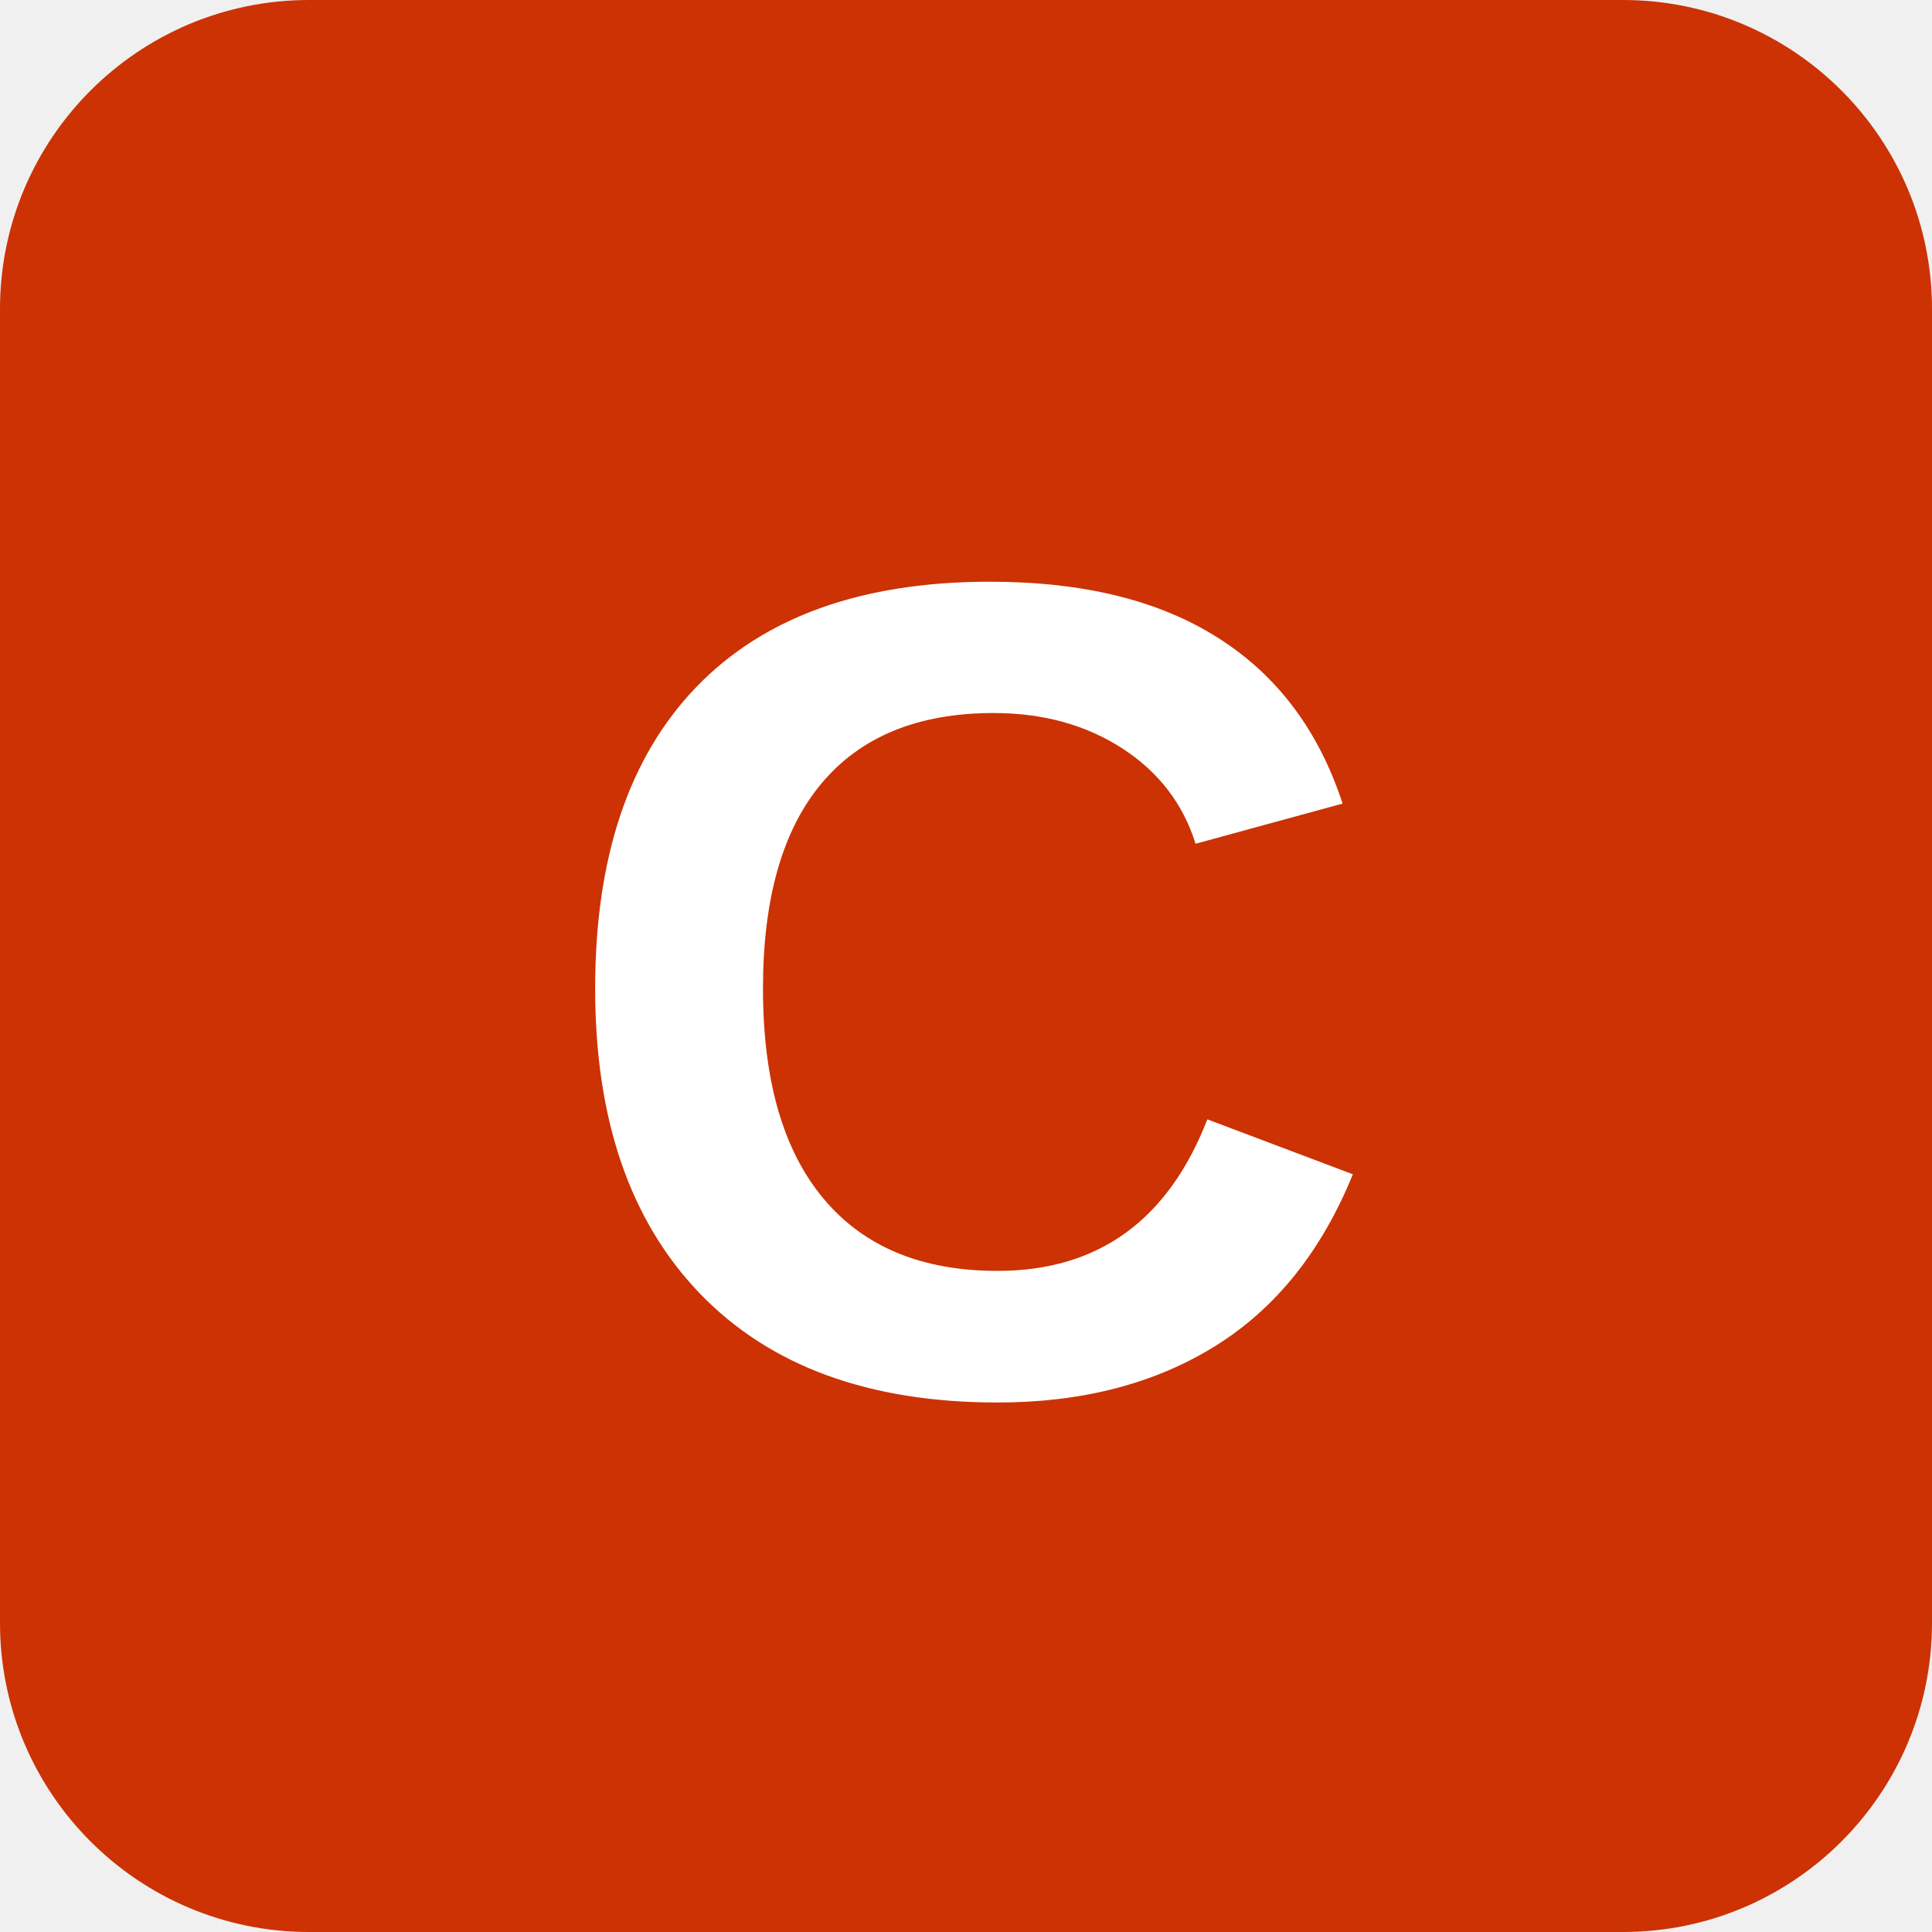
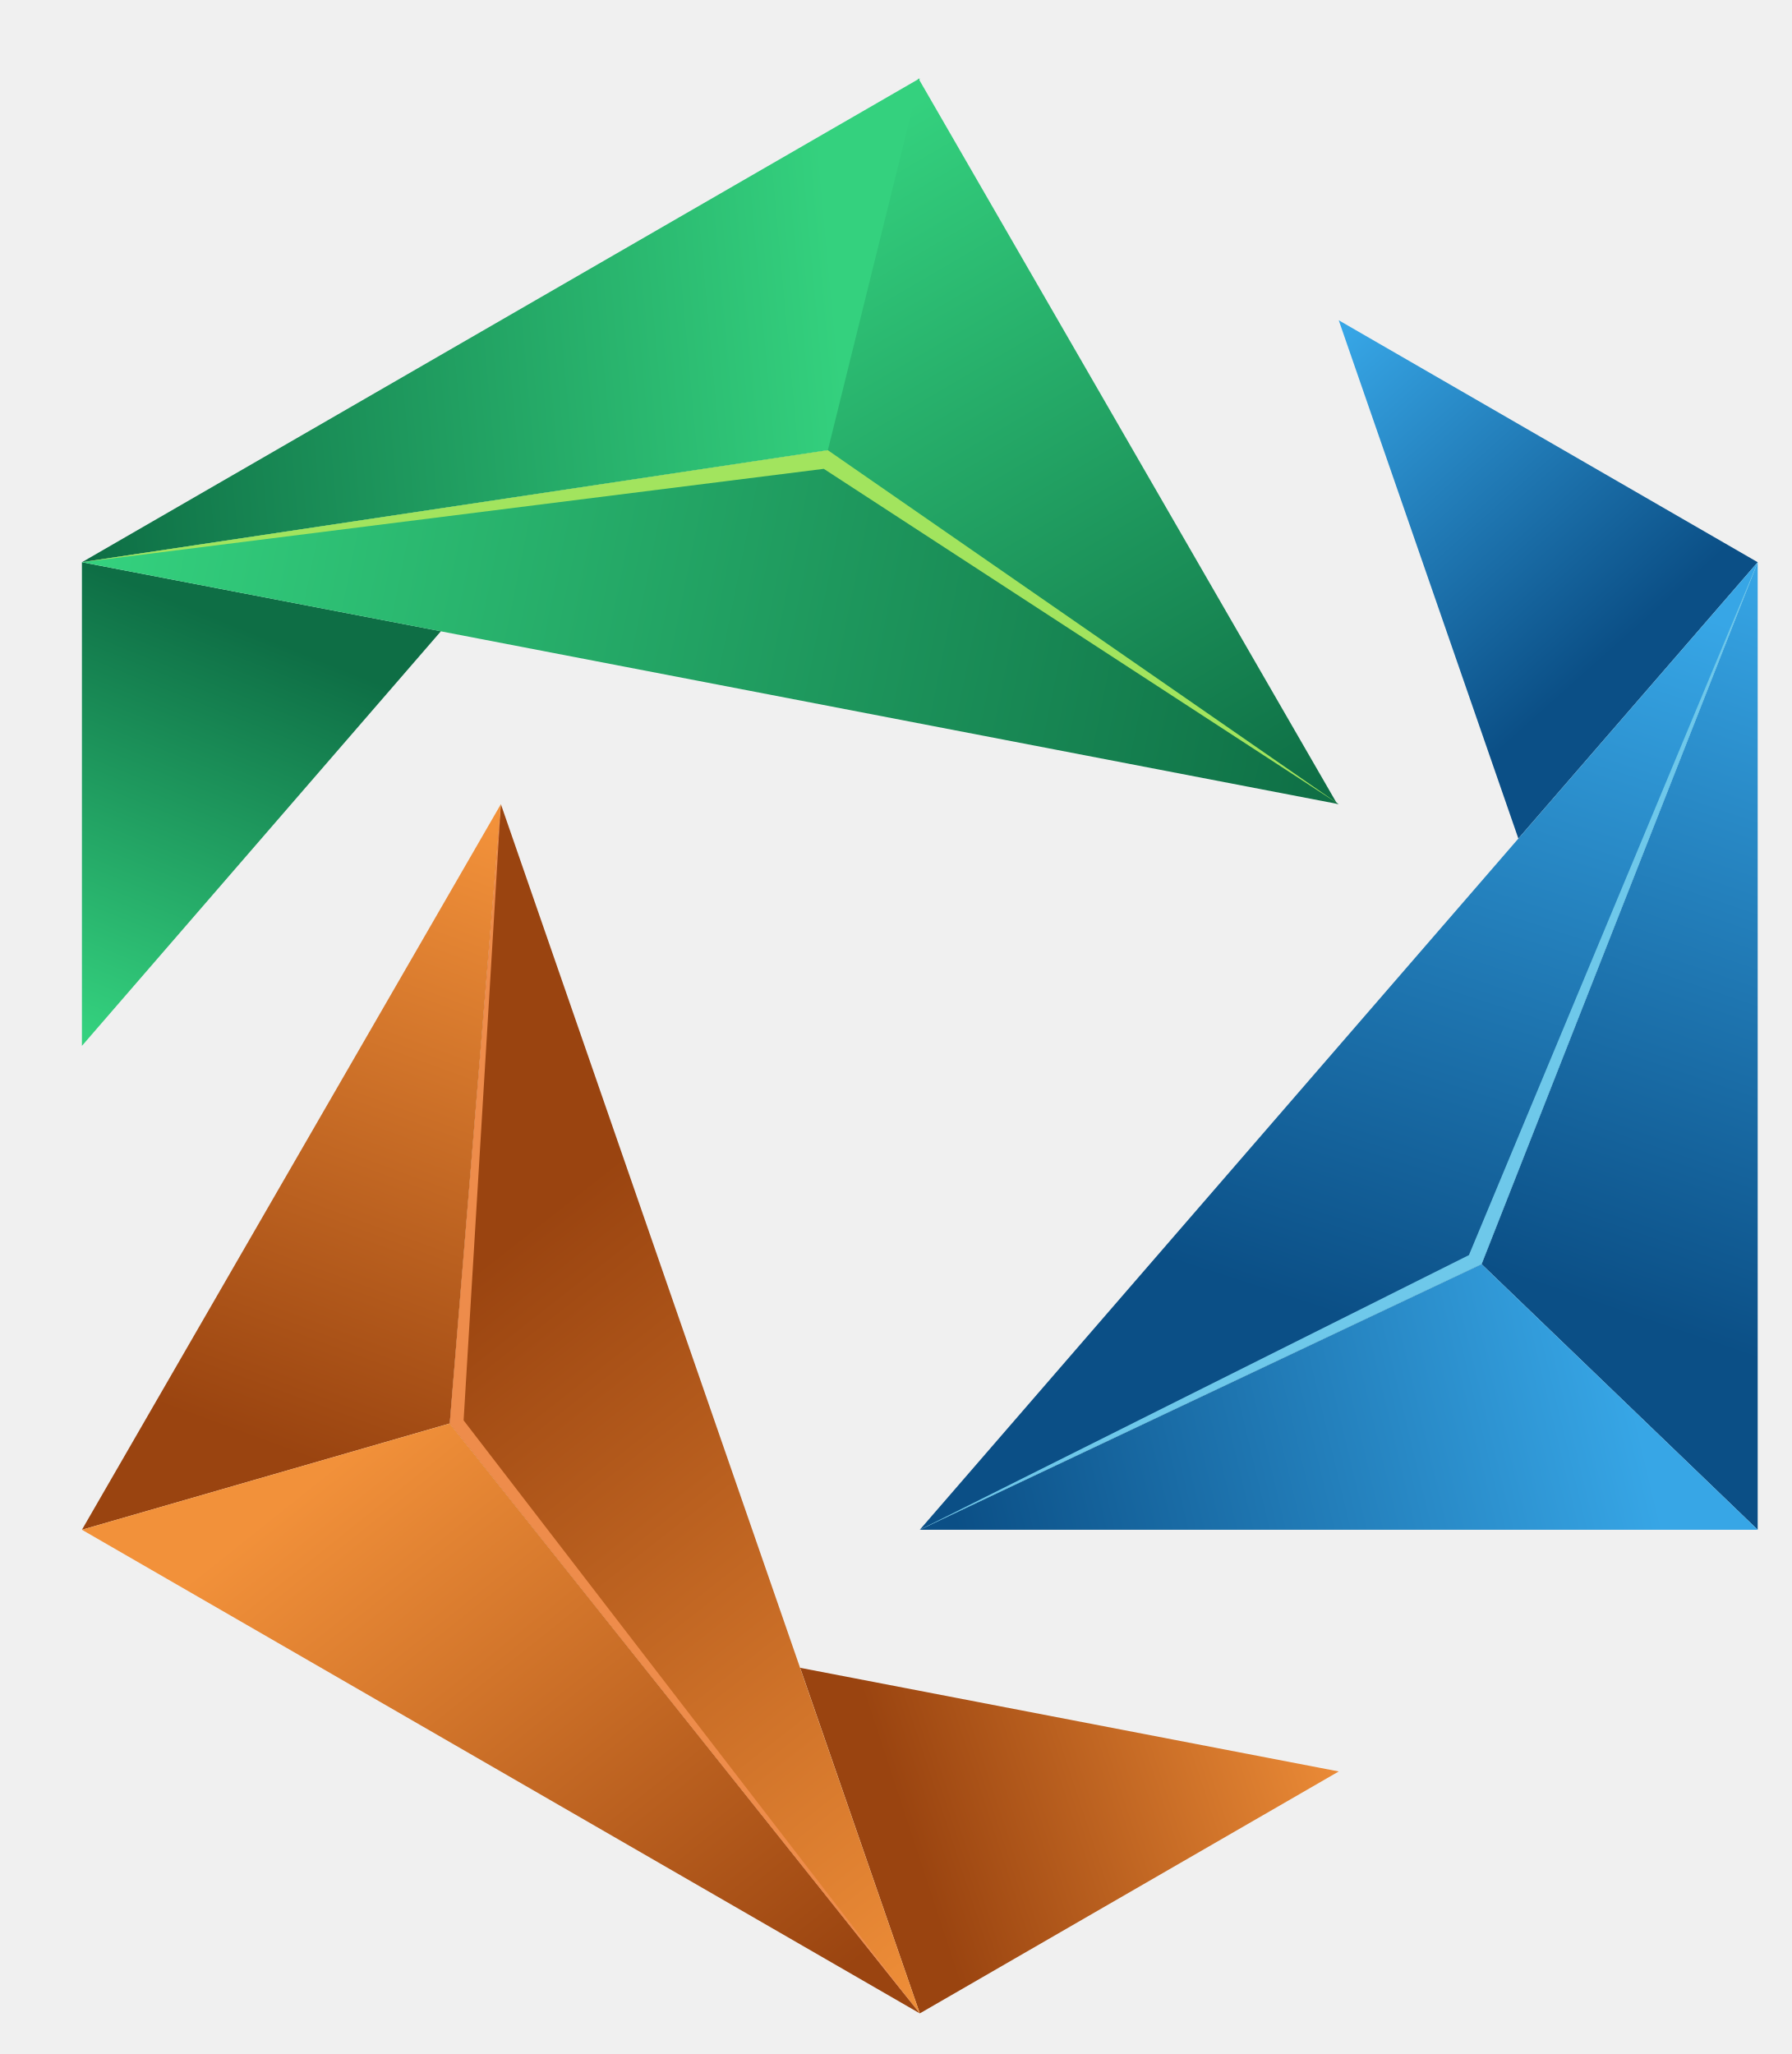
- <svg xmlns="http://www.w3.org/2000/svg" viewBox="0 0 100 100">
-   <rect width="100" height="100" rx="16" fill="#cc3203" />
-   <text x="50" y="72" font-size="60" font-weight="800" font-family="Arial" fill="white" text-anchor="middle">C</text>
+ <svg xmlns="http://www.w3.org/2000/svg" role="img" aria-label="AIVIS mark" version="1.1" viewBox="259 358 75 86">
+   <defs>
+     <style>
+       .st0 {
+         fill: #a2e45e;
+       }
+ 
+       .st1 {
+         fill: url(#aivis-grad-197);
+       }
+ 
+       .st2 {
+         fill: url(#aivis-grad-173);
+       }
+ 
+       .st3 {
+         fill: #ee8c4b;
+       }
+ 
+       .st4 {
+         fill: url(#aivis-grad-33);
+       }
+ 
+       .st5 {
+         fill: url(#aivis-grad-58);
+       }
+ 
+       .st6 {
+         fill: none;
+       }
+ 
+       .st7 {
+         fill: url(#aivis-grad-280);
+       }
+ 
+       .st8 {
+         fill: url(#aivis-grad-292);
+       }
+ 
+       .st9 {
+         fill: #6ec8ea;
+       }
+ 
+       .st10 {
+         fill: url(#aivis-grad-268);
+       }
+ 
+       .st11 {
+         fill: url(#aivis-grad-304);
+       }
+ 
+       .st12 {
+         fill: url(#aivis-grad-185);
+       }
+ 
+       .st13 {
+         fill: url(#aivis-grad-113);
+       }
+ 
+       .st14 {
+         fill: url(#aivis-grad-209);
+       }
+ 
+       .st15 {
+         fill: url(#aivis-grad-86);
+       }
+     </style>
+     <linearGradient id="aivis-grad-304" x1="315.5" y1="428.31" x2="296.93" y2="434.43" gradientUnits="userSpaceOnUse">
+       <stop offset="0" stop-color="#f2913a" />
+       <stop offset="1" stop-color="#9a4410" />
+     </linearGradient>
+     <linearGradient id="aivis-grad-113" x1="262.57" y1="401.27" x2="269.38" y2="384.38" gradientUnits="userSpaceOnUse">
+       <stop offset="0" stop-color="#34d17e" />
+       <stop offset="1" stop-color="#0e6e45" />
+     </linearGradient>
+     <linearGradient id="aivis-grad-173" x1="314.41" y1="372.6" x2="326.06" y2="385.63" gradientUnits="userSpaceOnUse">
+       <stop offset="0" stop-color="#37a6e6" />
+       <stop offset="1" stop-color="#0b4f86" />
+     </linearGradient>
+     <linearGradient id="aivis-grad-268" x1="304.88" y1="437.7" x2="282.07" y2="408.66" gradientUnits="userSpaceOnUse">
+       <stop offset="0" stop-color="#f2913a" />
+       <stop offset="1" stop-color="#9a4410" />
+     </linearGradient>
+     <linearGradient id="aivis-grad-280" x1="280.05" y1="392.86" x2="270.57" y2="418.63" gradientUnits="userSpaceOnUse">
+       <stop offset="0" stop-color="#f2913a" />
+       <stop offset="1" stop-color="#9a4410" />
+     </linearGradient>
+     <linearGradient id="aivis-grad-292" x1="270.99" y1="420.9" x2="289.66" y2="444.31" gradientUnits="userSpaceOnUse">
+       <stop offset="0" stop-color="#f2913a" />
+       <stop offset="1" stop-color="#9a4410" />
+     </linearGradient>
+     <linearGradient id="aivis-grad-86" x1="264.16" y1="376.37" x2="315.86" y2="386.89" gradientUnits="userSpaceOnUse">
+       <stop offset="0" stop-color="#34d17e" />
+       <stop offset="1" stop-color="#0e6e45" />
+     </linearGradient>
+     <linearGradient id="aivis-grad-33" x1="293.01" y1="364.8" x2="309.9" y2="393.54" gradientUnits="userSpaceOnUse">
+       <stop offset="0" stop-color="#34d17e" />
+       <stop offset="1" stop-color="#0e6e45" />
+     </linearGradient>
+     <linearGradient id="aivis-grad-58" x1="261.92" y1="373.08" x2="293.92" y2="370.12" gradientUnits="userSpaceOnUse">
+       <stop offset="0" stop-color="#0e6e45" />
+       <stop offset="1" stop-color="#34d17e" />
+     </linearGradient>
+     <linearGradient id="aivis-grad-185" x1="338.15" y1="383.34" x2="327.88" y2="413.37" gradientUnits="userSpaceOnUse">
+       <stop offset="0" stop-color="#37a6e6" />
+       <stop offset="1" stop-color="#0b4f86" />
+     </linearGradient>
+     <linearGradient id="aivis-grad-197" x1="321.79" y1="381.03" x2="311.72" y2="412.04" gradientUnits="userSpaceOnUse">
+       <stop offset="0" stop-color="#37a6e6" />
+       <stop offset="1" stop-color="#0b4f86" />
+     </linearGradient>
+     <linearGradient id="aivis-grad-209" x1="299.28" y1="423.08" x2="327.33" y2="416.36" gradientUnits="userSpaceOnUse">
+       <stop offset="0" stop-color="#0b4f86" />
+       <stop offset="1" stop-color="#37a6e6" />
+     </linearGradient>
+   </defs>
+   <polygon class="st11" points="297.51 442.3 315.05 432.17 292.5 427.83 297.51 442.3" />
+   <polygon class="st13" points="262.43 381.54 262.43 401.79 277.46 384.43 262.43 381.54" />
+   <polygon class="st2" points="332.59 381.54 315.05 371.41 322.57 393.11 332.59 381.54" />
+   <polygon class="st6" points="262.43 422.05 262.43 422.05 262.43 422.05 262.43 422.05" />
+   <polygon class="st6" points="332.59 422.05 332.59 422.05 332.59 422.05 332.59 422.05" />
+   <polygon class="st10" points="277.83 417.6 297.51 442.3 279.97 391.67 277.83 417.6" />
+   <polygon class="st7" points="279.97 391.67 262.43 422.05 277.83 417.6 279.97 391.67" />
+   <polygon class="st8" points="262.43 422.05 262.43 422.05 262.43 422.05 297.51 442.3 277.83 417.6 262.43 422.05" />
+   <polygon class="st15" points="293.66 376.85 262.43 381.54 315.05 391.67 293.66 376.85" />
+   <polygon class="st4" points="314.99 391.67 297.45 361.28 293.6 376.85 314.99 391.67" />
+   <polygon class="st5" points="297.51 361.28 262.43 381.54 293.66 376.85 297.51 361.28" />
+   <polygon class="st12" points="332.59 422.05 332.59 381.54 321.03 410.93 332.59 422.05 332.59 422.05 332.59 422.05" />
+   <polygon class="st1" points="332.59 381.54 297.51 422.05 321.03 410.93 332.59 381.54" />
+   <polygon class="st14" points="297.51 422.05 332.59 422.05 321.03 410.93 297.51 422.05" />
+   <polygon class="st9" points="332.59 381.54 321.03 410.93 297.51 422.05 320.5 410.55 332.59 381.54" />
+   <polygon class="st3" points="297.51 442.3 277.83 417.6 279.97 391.67 278.41 417.47 297.51 442.3" />
+   <polygon class="st0" points="262.43 381.54 293.66 376.85 315.05 391.67 293.49 377.63 262.43 381.54" />
</svg>
